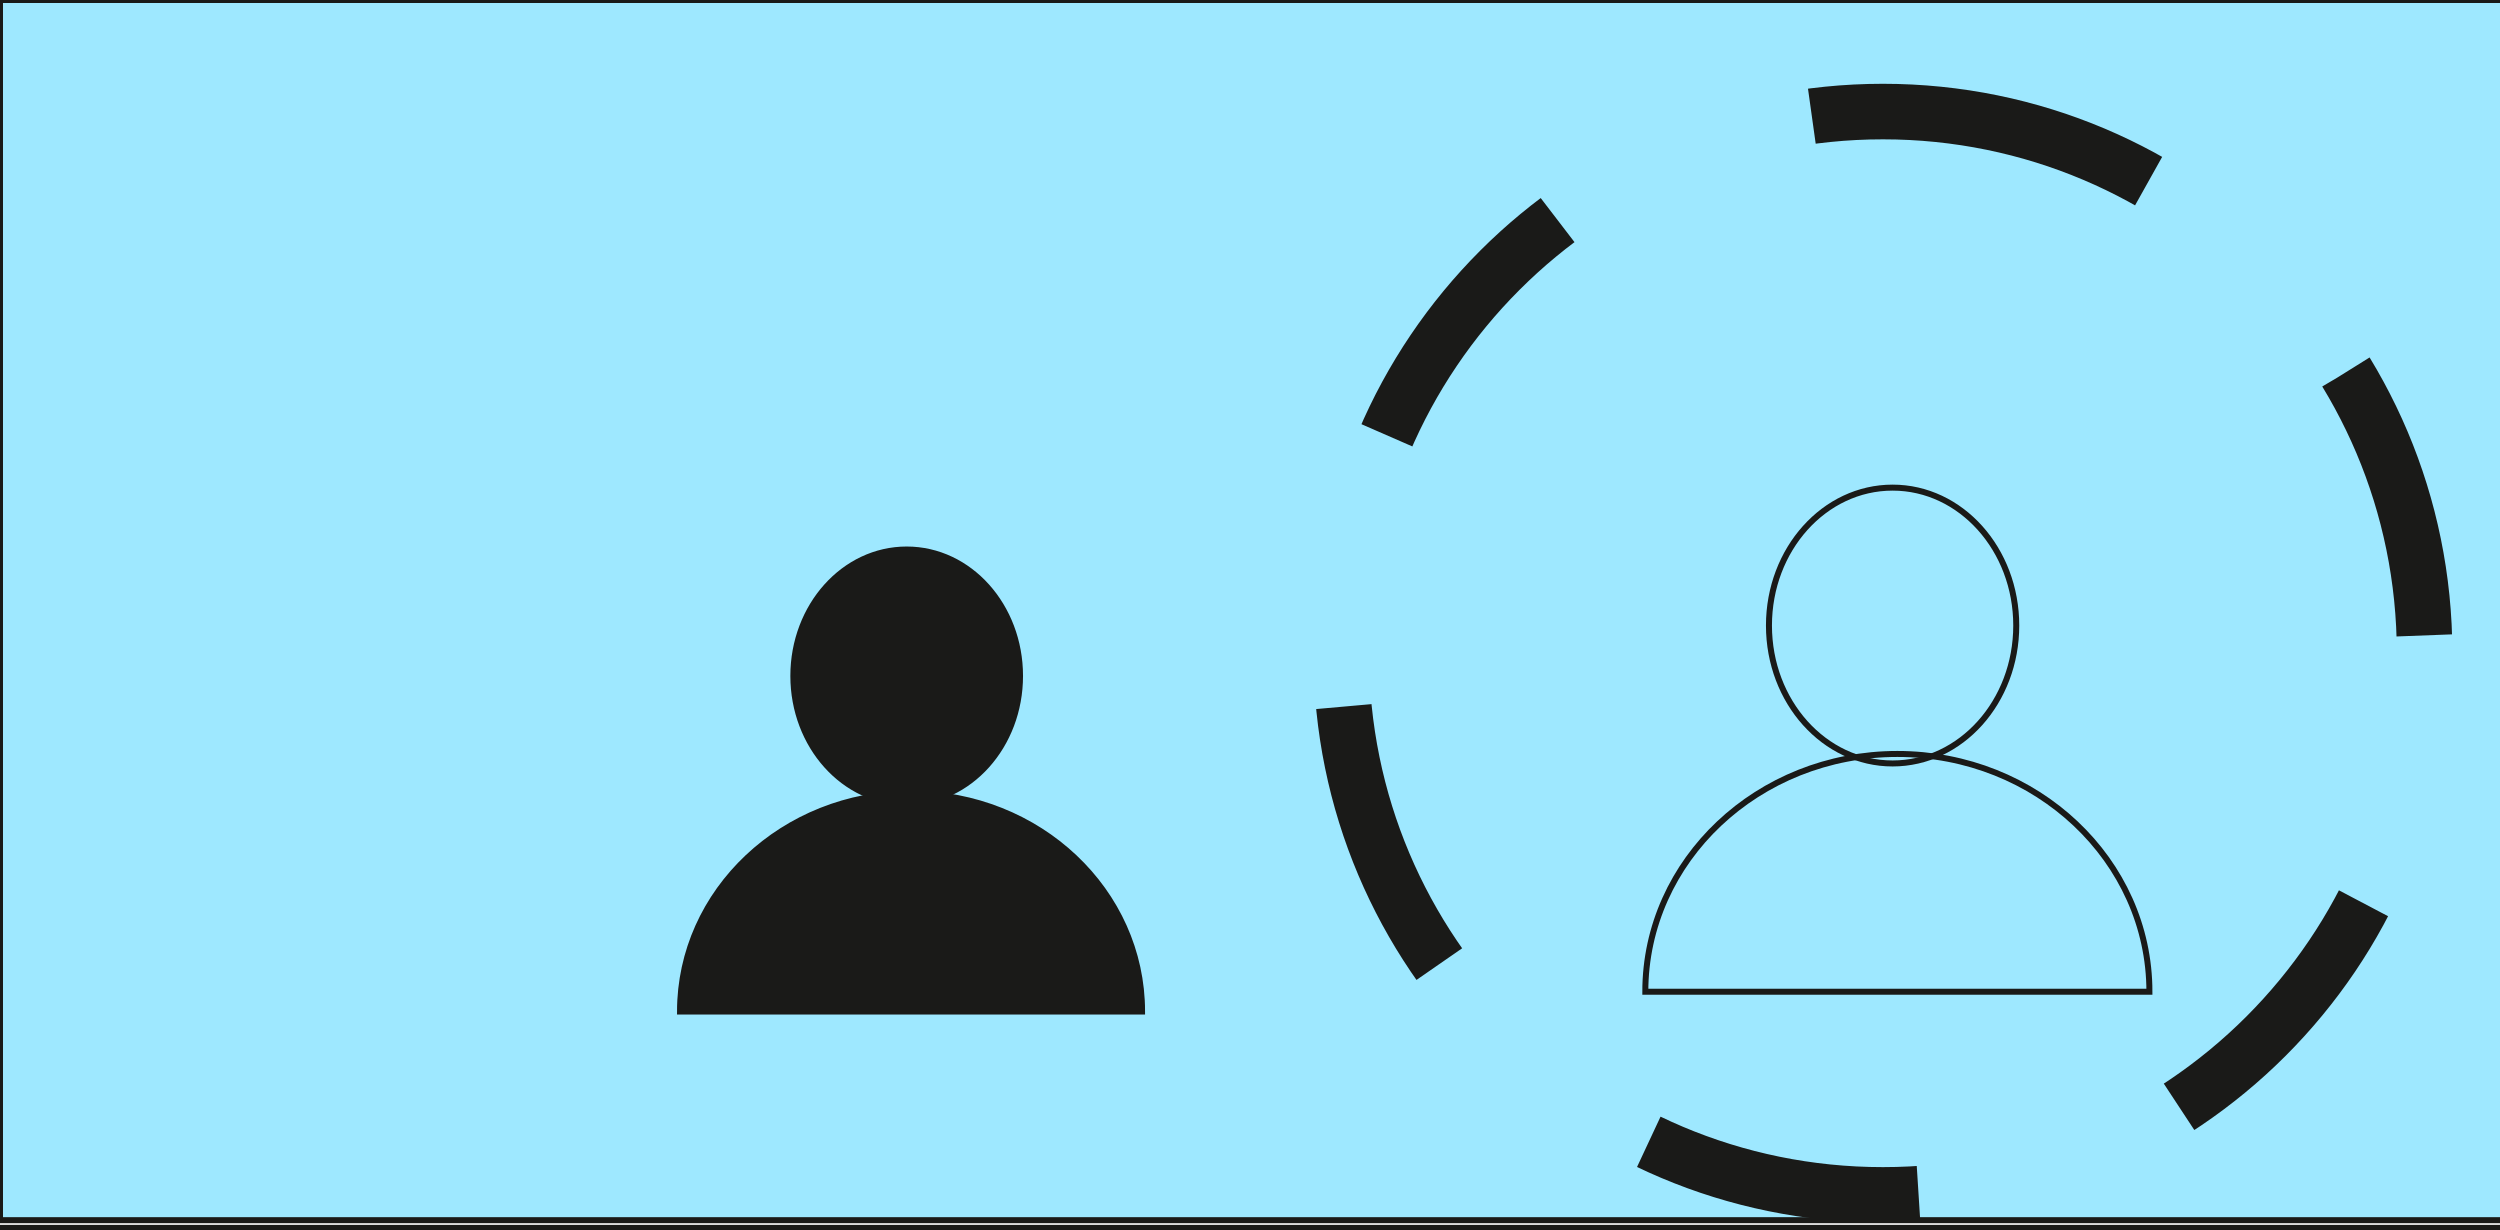
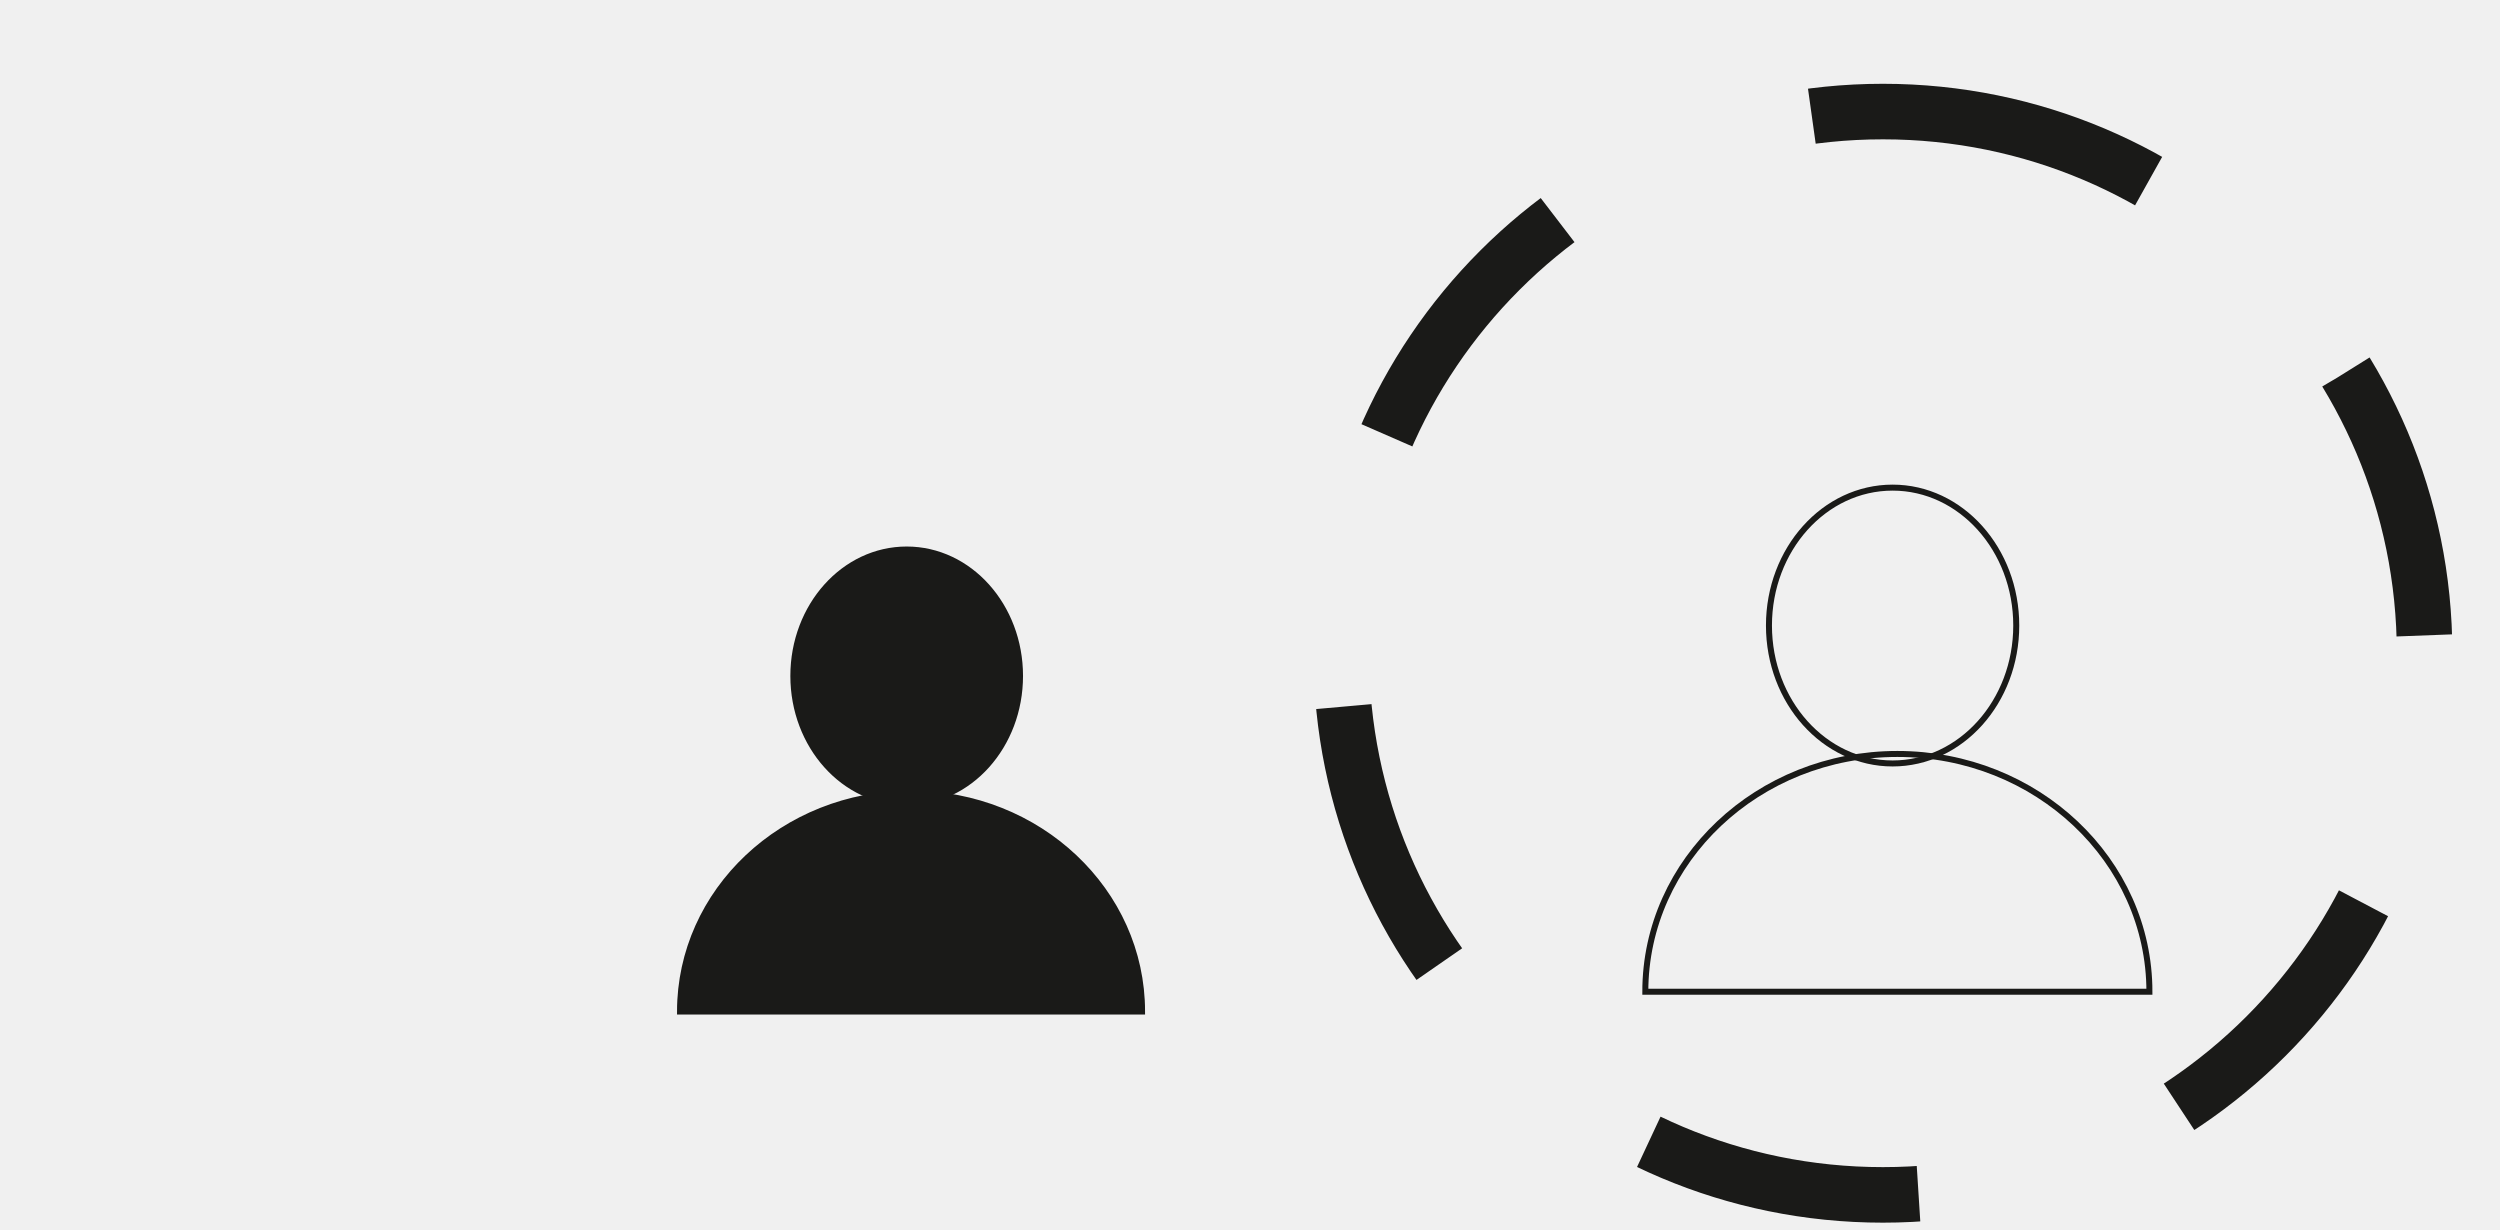
<svg xmlns="http://www.w3.org/2000/svg" width="120" height="59" viewBox="0 0 120 59" fill="none">
  <g clip-path="url(#clip0_2_22765)">
    <mask id="mask0_2_22765" style="mask-type:luminance" maskUnits="userSpaceOnUse" x="-1" y="0" width="122" height="59">
      <path d="M0.848 0.365H2.856V0.865H4.865V0.365H6.873V0.865H8.881V0.365H10.889V0.865H12.898V0.365H14.906V0.865H16.914V0.365H18.923V0.865H20.931V0.365H22.939V0.865H24.948V0.365H26.956V0.865H28.964V0.365H30.973V0.865H32.981V0.365H34.989V0.865H36.998V0.365H39.006V0.865H41.014V0.365H43.022V0.865H45.031V0.365H47.039V0.865H49.047V0.365H51.056V0.865H53.064V0.365H55.072V0.865H57.081V0.365H59.089V0.865H61.097V0.365H63.105V0.865H65.114V0.365H67.122V0.865H69.13V0.365H71.139V0.865H73.147V0.365H75.155V0.865H77.164V0.365H79.172V0.865H81.18V0.365H83.189V0.865H85.197V0.365H87.205V0.865H89.213V0.365H91.222V0.865H93.23V0.365H95.238V0.865H97.247V0.365H99.255V0.865H101.263V0.365H103.272V0.865H105.28V0.365H107.288V0.865H109.297V0.365H111.305V0.865H113.313V0.365H115.321V0.865H117.33V0.365H119.338V0.865H119.842V1.341H120.342V3.294H119.842V5.246H120.342V7.198H119.842V9.15H120.342V11.103H119.842V13.055H120.342V15.007H119.842V16.959H120.342V18.912H119.842V20.864H120.342V22.816H119.842V24.768H120.342V26.721H119.842V28.673H120.342V30.625H119.842V32.577H120.342V34.53H119.842V36.482H120.342V38.434H119.842V40.386H120.342V42.339H119.842V44.291H120.342V46.243H119.842V48.195H120.342V50.148H119.842V52.1H120.342V54.052H119.842V56.004H120.342V57.957H119.842V58.433H119.338V58.933H117.33V58.433H115.321V58.933H113.313V58.433H111.305V58.933H109.297V58.433H107.288V58.933H105.28V58.433H103.272V58.933H101.263V58.433H99.255V58.933H97.247V58.433H95.238V58.933H93.23V58.433H91.222V58.933H89.213V58.433H87.205V58.933H85.197V58.433H83.189V58.933H81.18V58.433H79.172V58.933H77.164V58.433H75.155V58.933H73.147V58.433H71.139V58.933H69.13V58.433H67.122V58.933H65.114V58.433H63.105V58.933H61.097V58.433H59.089V58.933H57.081V58.433H55.072V58.933H53.064V58.433H51.056V58.933H49.047V58.433H47.039V58.933H45.031V58.433H43.022V58.933H41.014V58.433H39.006V58.933H36.998V58.433H34.989V58.933H32.981V58.433H30.973V58.933H28.964V58.433H26.956V58.933H24.948V58.433H22.939V58.933H20.931V58.433H18.923V58.933H16.914V58.433H14.906V58.933H12.898V58.433H10.889V58.933H8.881V58.433H6.873V58.933H4.865V58.433H2.856V58.933H0.848V58.433H0.344V57.957H-0.156V56.004H0.344V54.052H-0.156V52.1H0.344V50.148H-0.156V48.195H0.344V46.243H-0.156V44.291H0.344V42.339H-0.156V40.386H0.344V38.434H-0.156V36.482H0.344V34.53H-0.156V32.577H0.344V30.625H-0.156V28.673H0.344V26.721H-0.156V24.768H0.344V22.816H-0.156V20.864H0.344V18.912H-0.156V16.959H0.344V15.007H-0.156V13.055H0.344V11.103H-0.156V9.15H0.344V7.198H-0.156V5.246H0.344V3.294H-0.156V1.341H0.344V0.865H0.848V0.365Z" stroke="white" stroke-dasharray="2 2" />
    </mask>
    <g mask="url(#mask0_2_22765)">
      <path d="M125.932 65.535H123.906V65.035H121.88V65.535H119.855V65.035H117.829V65.535H115.803V65.035H113.777V65.535H111.751V65.035H109.725V65.535H107.7V65.035H105.674V65.535H103.648V65.035H101.622V65.535H99.596V65.035H97.571V65.535H95.545V65.035H93.519V65.535H91.493V65.035H89.467V65.535H87.442V65.035H85.416V65.535H83.39V65.035H81.364V65.535H79.338V65.035H77.312V65.535H75.287V65.035H73.261V65.535H71.235V65.035H69.209V65.535H67.183V65.035H65.158V65.535H63.132V65.035H61.106V65.535H59.08V65.035H57.054V65.535H55.029V65.035H53.003V65.535H50.977V65.035H48.951V65.535H46.925V65.035H44.899V65.535H42.874V65.035H40.848V65.535H38.822V65.035H36.796V65.535H34.77V65.035H32.745V65.535H30.719V65.035H28.693V65.535H26.667V65.035H24.641V65.535H22.616V65.035H20.59V65.535H18.564V65.035H16.538V65.535H14.512V65.035H12.486V65.535H10.461V65.035H8.435V65.535H6.409V65.035H4.383V65.535H2.357V65.035H0.332V65.535H-1.694V65.035H-3.72V65.535H-5.746V65.035H-6.259V64.538H-6.759V62.545H-6.259V60.551H-6.759V58.557H-6.259V56.564H-6.759V54.57H-6.259V52.576H-6.759V50.583H-6.259V48.589H-6.759V46.595H-6.259V44.602H-6.759V42.608H-6.259V40.614H-6.759V38.62H-6.259V36.627H-6.759V34.633H-6.259V32.639H-6.759V30.646H-6.259V28.652H-6.759V26.658H-6.259V24.665H-6.759V22.671H-6.259V20.677H-6.759V18.684H-6.259V16.69H-6.759V14.696H-6.259V12.703H-6.759V10.709H-6.259V8.715H-6.759V6.722H-6.259V4.728H-6.759V2.734H-6.259V0.74H-6.759V-1.253H-6.259V-3.247H-6.759V-5.241H-6.259V-5.737H-5.746V-6.237H-3.72V-5.737H-1.694V-6.237H0.332V-5.737H2.357V-6.237H4.383V-5.737H6.409V-6.237H8.435V-5.737H10.461V-6.237H12.486V-5.737H14.512V-6.237H16.538V-5.737H18.564V-6.237H20.59V-5.737H22.616V-6.237H24.641V-5.737H26.667V-6.237H28.693V-5.737H30.719V-6.237H32.745V-5.737H34.77V-6.237H36.796V-5.737H38.822V-6.237H40.848V-5.737H42.874V-6.237H44.9V-5.737H46.925V-6.237H48.951V-5.737H50.977V-6.237H53.003V-5.737H55.029V-6.237H57.054V-5.737H59.08V-6.237H61.106V-5.737H63.132V-6.237H65.158V-5.737H67.183V-6.237H69.209V-5.737H71.235V-6.237H73.261V-5.737H75.287V-6.237H77.312V-5.737H79.338V-6.237H81.364V-5.737H83.39V-6.237H85.416V-5.737H87.442V-6.237H89.467V-5.737H91.493V-6.237H93.519V-5.737H95.545V-6.237H97.57V-5.737H99.596V-6.237H101.622V-5.737H103.648V-6.237H105.674V-5.737H107.7V-6.237H109.725V-5.737H111.751V-6.237H113.777V-5.737H115.803V-6.237H117.829V-5.737H119.854V-6.237H121.88V-5.737H123.906V-6.237H125.932V-5.737H126.445V-5.241H126.945V-3.247H126.445V-1.253H126.945V0.74H126.445V2.734H126.945V4.728H126.445V6.722H126.945V8.715H126.445V10.709H126.945V12.703H126.445V14.696H126.945V16.69H126.445V18.684H126.945V20.677H126.445V22.671H126.945V24.665H126.445V26.658H126.945V28.652H126.445V30.646H126.945V32.639H126.445V34.633H126.945V36.627H126.445V38.62H126.945V40.614H126.445V42.608H126.945V44.602H126.445V46.595H126.945V48.589H126.445V50.583H126.945V52.576H126.445V54.57H126.945V56.564H126.445V58.557H126.945V60.551H126.445V62.545H126.945V64.538H126.445V65.035H125.932V65.535Z" stroke="#2DD9FF" stroke-dasharray="2 2" />
    </g>
-     <path d="M0 -4.19617e-05H120.499V58.568H0V-4.19617e-05Z" fill="#9EE8FF" stroke="#1A1A18" stroke-width="0.288" stroke-miterlimit="22.926" />
-     <path d="M-0.156 58.939H120.342V109.623H-0.156V58.939Z" stroke="#1A1A18" stroke-width="0.288" stroke-miterlimit="22.926" />
    <path fill-rule="evenodd" clip-rule="evenodd" d="M43.521 26.377C46.526 26.377 48.961 29.094 48.961 32.445C48.961 35.795 46.526 38.512 43.521 38.512C40.516 38.512 38.081 35.795 38.081 32.445C38.081 29.094 40.516 26.377 43.521 26.377Z" fill="#1A1A18" />
    <path d="M43.521 26.377C46.526 26.377 48.961 29.094 48.961 32.445C48.961 35.795 46.526 38.512 43.521 38.512C40.516 38.512 38.081 35.795 38.081 32.445C38.081 29.094 40.516 26.377 43.521 26.377Z" stroke="#1A1A18" stroke-width="0.288" stroke-miterlimit="22.926" />
    <path d="M90.845 23.406C94.123 23.406 96.78 26.37 96.78 30.026C96.78 33.682 94.123 36.646 90.845 36.646C87.567 36.646 84.91 33.682 84.91 30.026C84.91 26.37 87.567 23.406 90.845 23.406Z" stroke="#1A1A18" stroke-width="0.288" stroke-miterlimit="22.926" />
    <path fill-rule="evenodd" clip-rule="evenodd" d="M43.73 48.555H32.641C32.641 42.777 37.606 38.094 43.73 38.094C49.854 38.094 54.819 42.777 54.819 48.555H43.73Z" fill="#1A1A18" />
    <path d="M43.73 48.555H32.641C32.641 42.777 37.606 38.094 43.73 38.094C49.854 38.094 54.819 42.777 54.819 48.555H43.73Z" stroke="#1A1A18" stroke-width="0.288" stroke-miterlimit="22.926" />
    <path d="M91.073 47.603H78.975C78.975 41.299 84.391 36.19 91.073 36.19C97.755 36.19 103.172 41.299 103.172 47.603H91.073Z" stroke="#1A1A18" stroke-width="0.288" stroke-miterlimit="22.926" />
    <path d="M90.38 5.355C104.74 5.355 116.38 16.996 116.38 31.355C116.38 45.715 104.74 57.355 90.38 57.355C76.021 57.355 64.38 45.715 64.38 31.355C64.38 16.996 76.021 5.355 90.38 5.355Z" stroke="#1A1A18" stroke-width="2.666" stroke-miterlimit="22.926" stroke-dasharray="13.33 13.33" />
  </g>
  <defs>
    <clipPath id="clip0_2_22765">
      <rect width="1122.52" height="1587.4" fill="white" transform="translate(-304 -93)" />
    </clipPath>
  </defs>
</svg>
